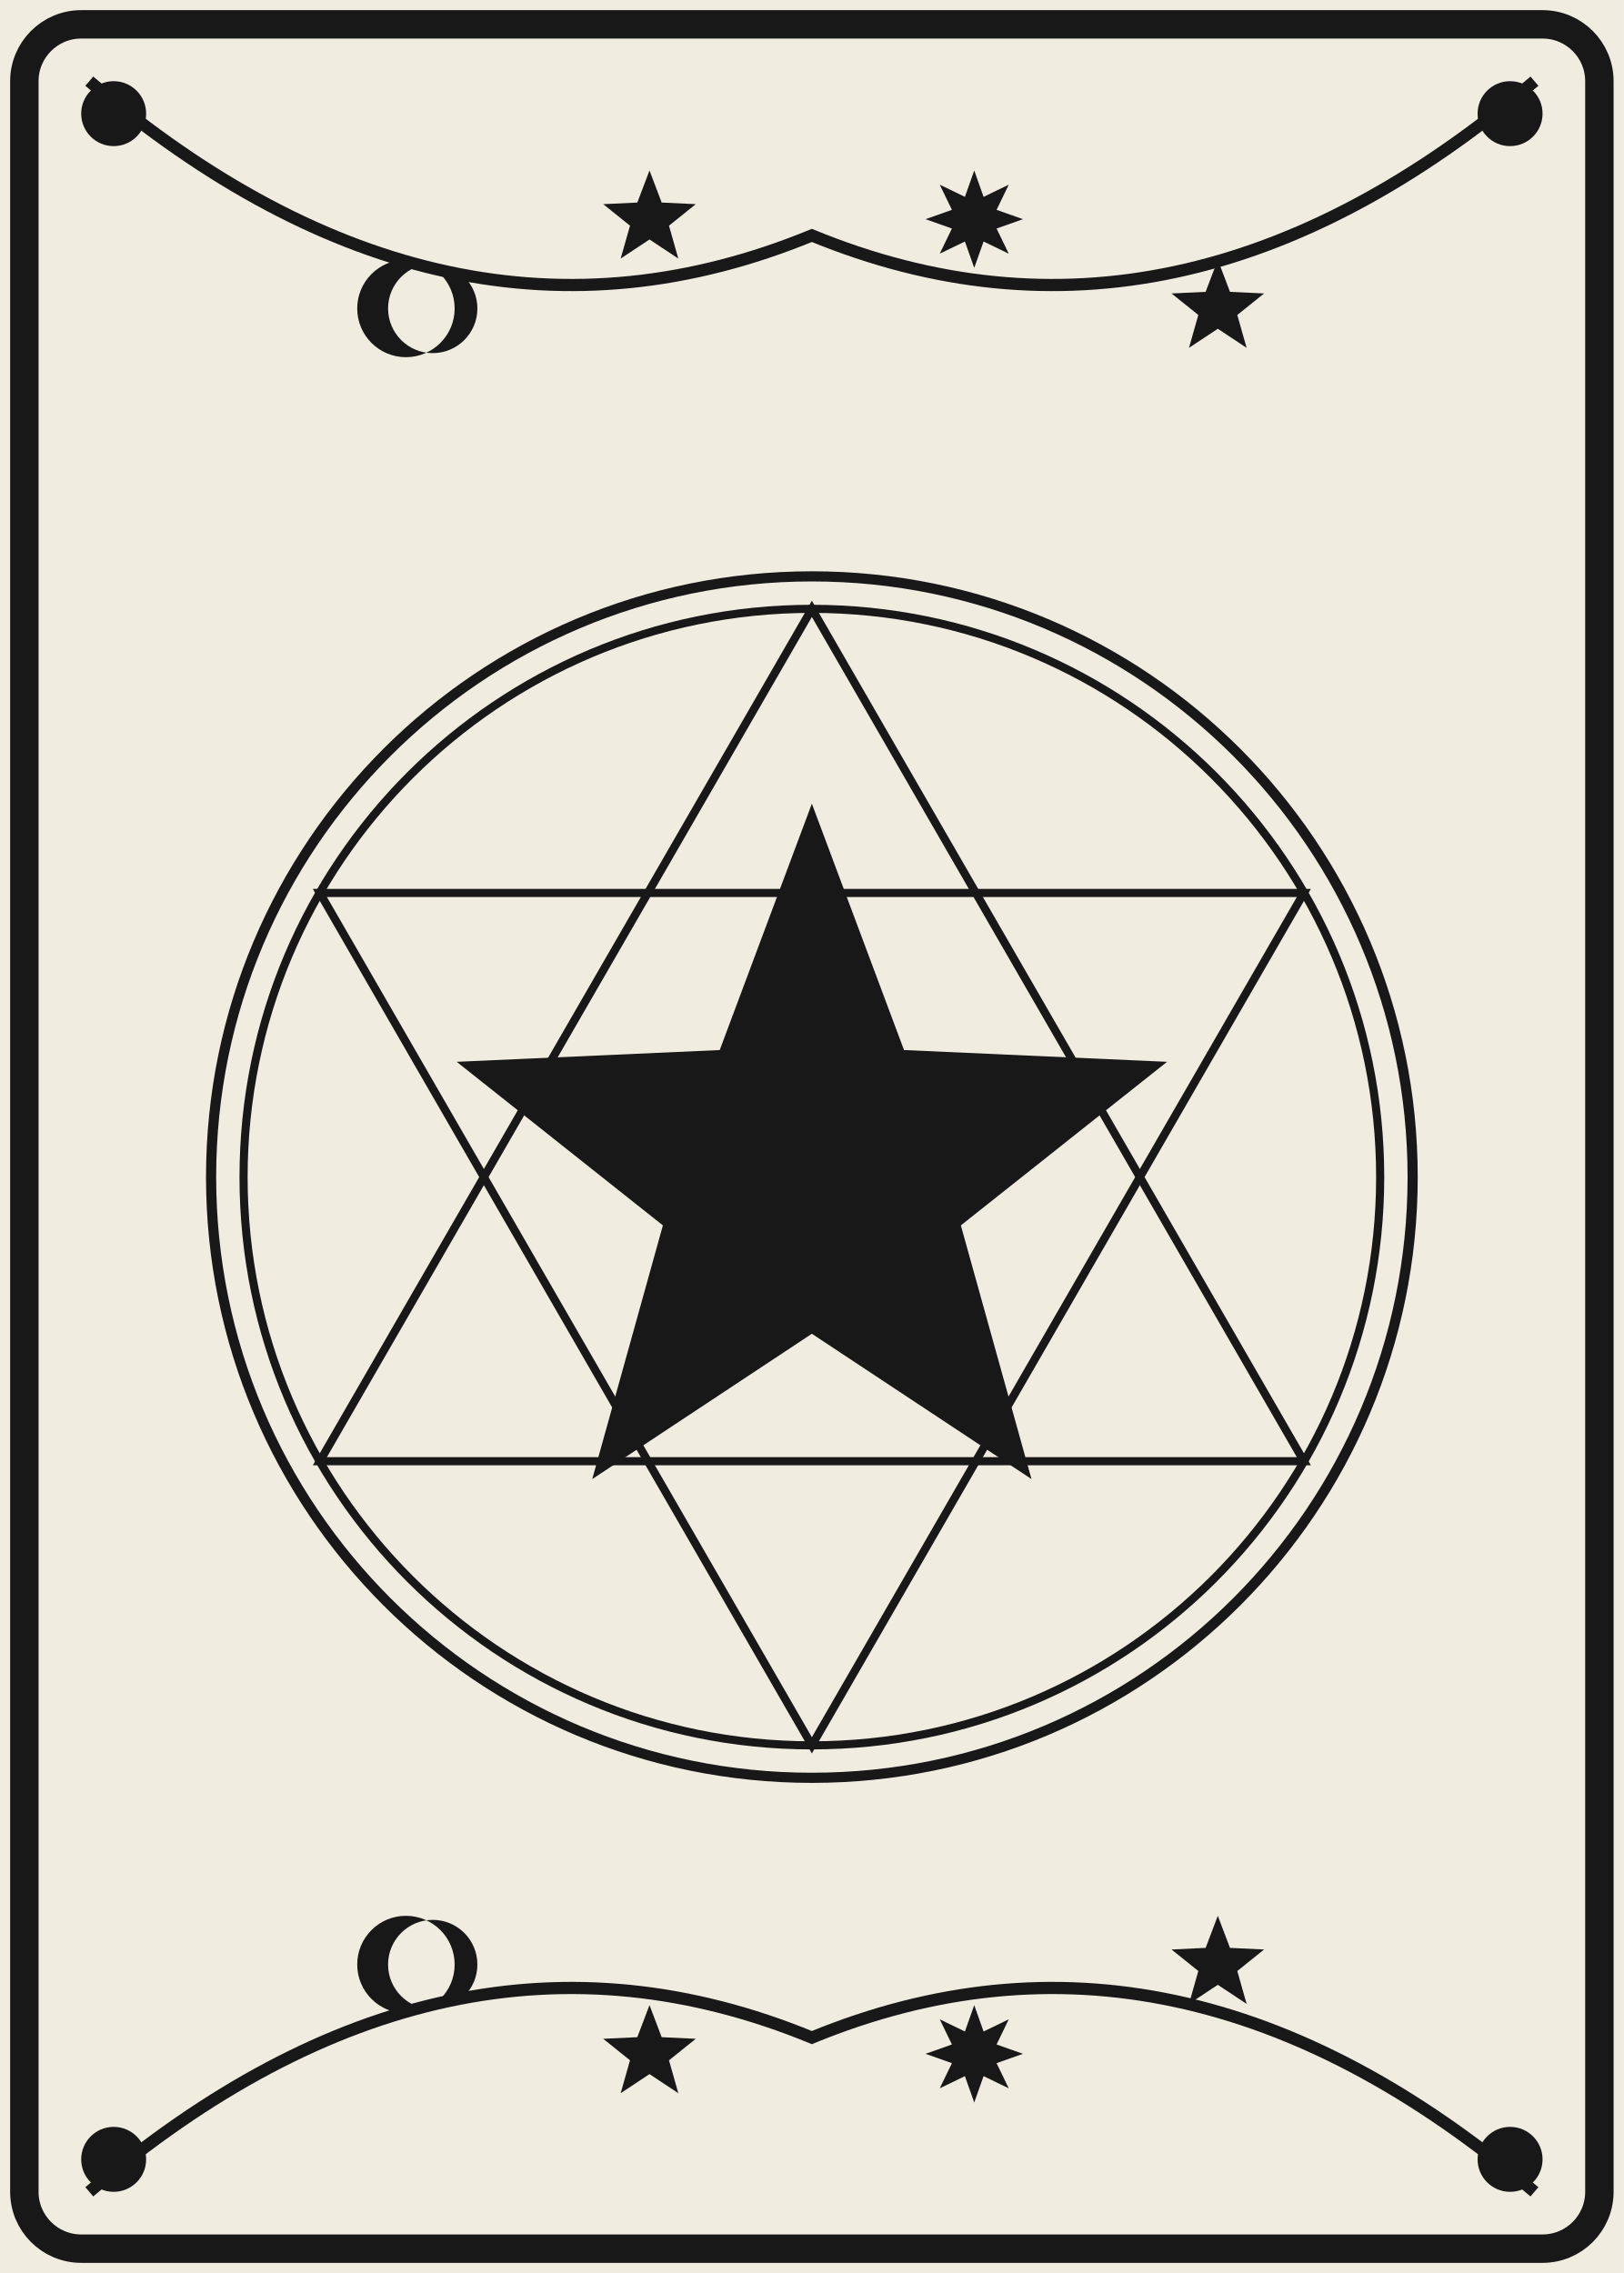
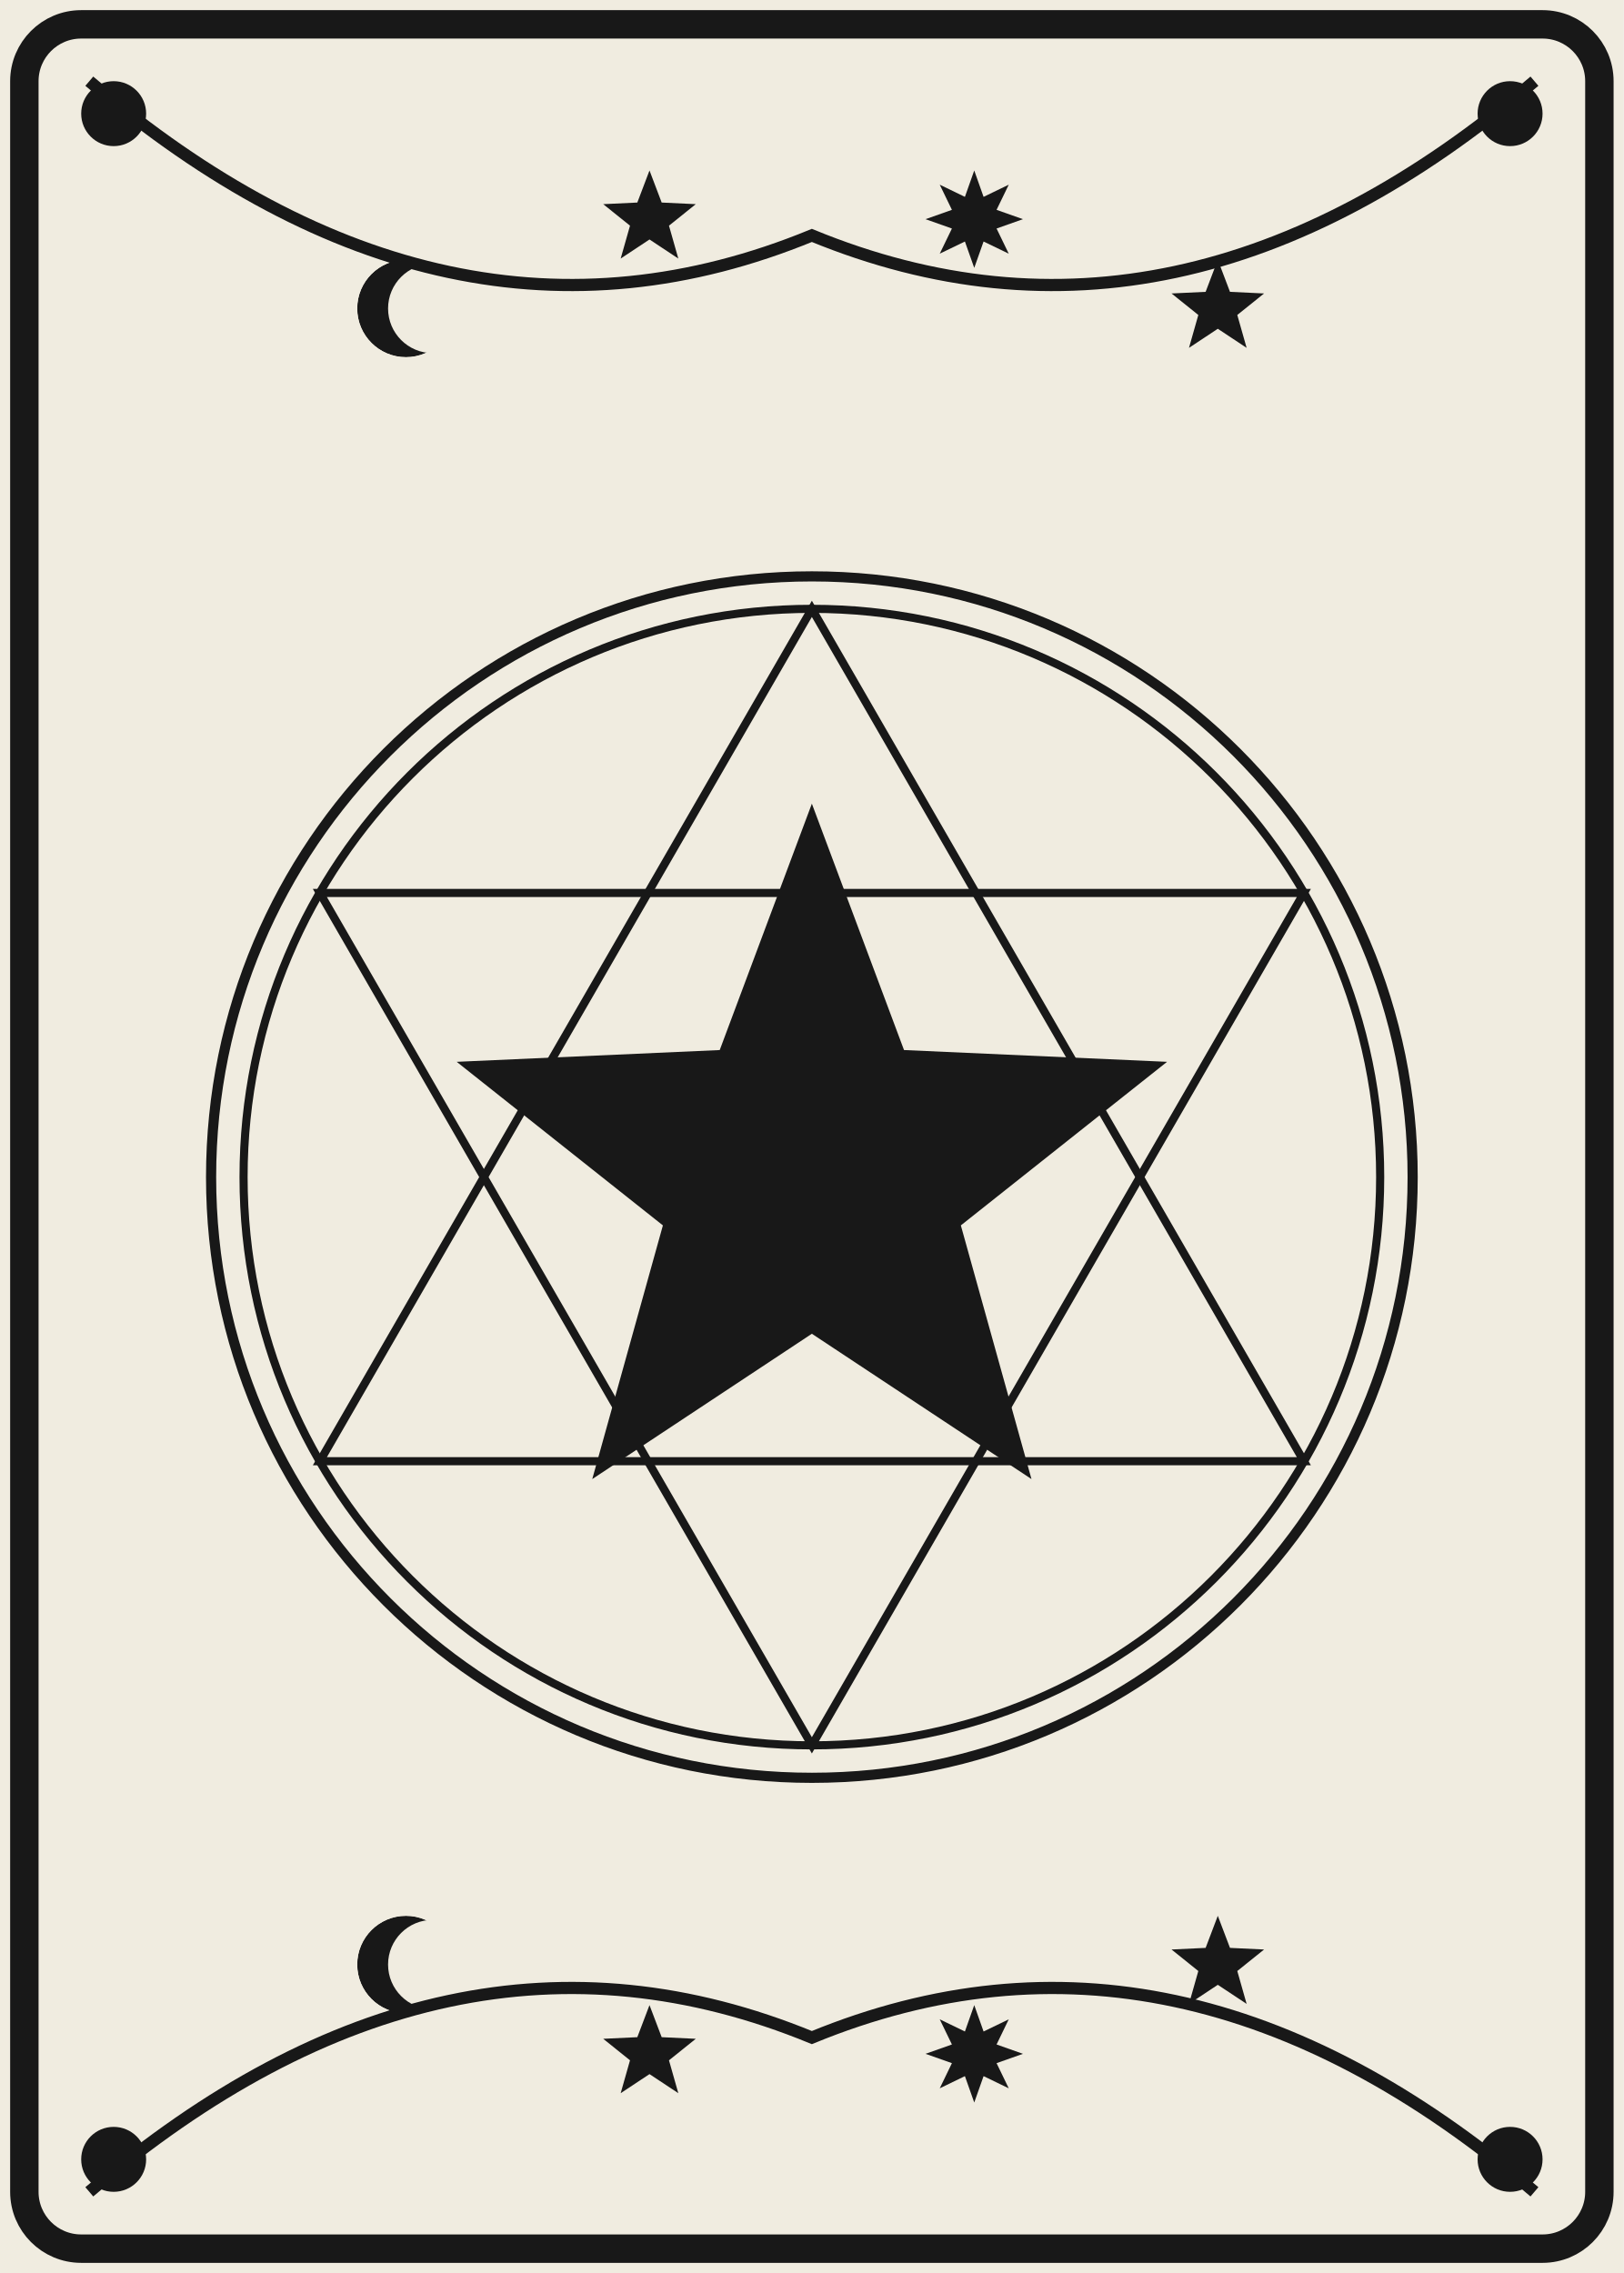
<svg xmlns="http://www.w3.org/2000/svg" viewBox="0 0 400 560" font-family="'Microsoft JhengHei','Noto Sans TC',sans-serif">
  <rect x="0" y="0" width="400" height="560" fill="#f0ece0" />
  <path d="M22,20 Q110,95 200,58 Q290,95 378,20" fill="none" stroke="#181818" stroke-width="3" />
  <path d="M22,540 Q110,465 200,502 Q290,465 378,540" fill="none" stroke="#181818" stroke-width="3" />
-   <path d="M88.0,76.0 A12.0,12.0 0 1,0 112.0,76.0 A12.0,12.0 0 1,0 88.0,76.0 Z M95.6,76.0 A11.0,11.0 0 1,0 117.6,76.0 A11.0,11.0 0 1,0 95.6,76.0 Z" fill="#181818" fill-rule="evenodd" />
+   <mask id="cres5" maskUnits="userSpaceOnUse">
+     <circle cx="100.0" cy="76.0" r="12.0" fill="white" />
+     <circle cx="106.6" cy="76.0" r="11.0" fill="black" />
+   </mask>
+   <circle cx="100.0" cy="76.0" r="12.0" fill="#181818" mask="url(#cres5)" />
  <polygon points="160.0,42.0 163.0,49.9 171.4,50.3 164.8,55.6 167.1,63.7 160.0,59.0 152.9,63.7 155.2,55.6 148.6,50.3 157.0,49.9" fill="#181818" stroke="none" stroke-width="0" />
  <polygon points="240.0,42.0 242.3,48.5 248.5,45.5 245.5,51.7 252.0,54.0 245.5,56.3 248.5,62.5 242.3,59.5 240.0,66.0 237.7,59.5 231.5,62.5 234.5,56.3 228.0,54.0 234.5,51.7 231.5,45.5 237.7,48.5" fill="#181818" stroke="none" stroke-width="0" />
  <polygon points="300.0,64.0 303.0,71.9 311.4,72.3 304.8,77.6 307.1,85.7 300.0,81.0 292.9,85.7 295.2,77.6 288.6,72.3 297.0,71.9" fill="#181818" stroke="none" stroke-width="0" />
-   <path d="M88.0,484.0 A12.0,12.0 0 1,0 112.0,484.0 A12.0,12.0 0 1,0 88.0,484.0 Z M95.6,484.0 A11.0,11.0 0 1,0 117.6,484.0 A11.0,11.0 0 1,0 95.6,484.0 Z" fill="#181818" fill-rule="evenodd" />
+   <mask id="cres6" maskUnits="userSpaceOnUse">
+     <circle cx="100.0" cy="484.0" r="12.0" fill="white" />
+     <circle cx="106.6" cy="484.0" r="11.0" fill="black" />
+   </mask>
+   <circle cx="100.0" cy="484.0" r="12.0" fill="#181818" mask="url(#cres6)" />
  <polygon points="160.0,494.0 163.0,501.9 171.4,502.3 164.8,507.6 167.1,515.7 160.0,511.0 152.9,515.7 155.2,507.6 148.6,502.3 157.0,501.9" fill="#181818" stroke="none" stroke-width="0" />
  <polygon points="240.0,494.0 242.3,500.5 248.5,497.5 245.5,503.7 252.0,506.0 245.5,508.3 248.5,514.5 242.3,511.5 240.0,518.0 237.7,511.5 231.5,514.5 234.5,508.3 228.0,506.0 234.5,503.7 231.5,497.5 237.7,500.5" fill="#181818" stroke="none" stroke-width="0" />
  <polygon points="300.0,472.0 303.0,479.9 311.4,480.3 304.8,485.6 307.1,493.7 300.0,489.0 292.9,493.7 295.2,485.6 288.6,480.3 297.0,479.9" fill="#181818" stroke="none" stroke-width="0" />
  <circle cx="28" cy="28" r="8" fill="#181818" />
  <circle cx="372" cy="28" r="8" fill="#181818" />
  <circle cx="28" cy="532" r="8" fill="#181818" />
  <circle cx="372" cy="532" r="8" fill="#181818" />
  <circle cx="200" cy="290" r="148" fill="none" stroke="#181818" stroke-width="2.5" />
  <circle cx="200" cy="290" r="140" fill="none" stroke="#181818" stroke-width="2" />
  <polygon points="200.0,150.0 321.2,360.0 78.8,360.0" fill="none" stroke="#181818" stroke-width="2" />
  <polygon points="321.2,220.0 200.0,430.0 78.8,220.0" fill="none" stroke="#181818" stroke-width="2" />
  <polygon points="200.0,198.0 222.7,258.7 287.5,261.6 236.7,301.9 254.1,364.4 200.0,328.6 145.9,364.4 163.3,301.9 112.5,261.6 177.3,258.7" fill="#181818" stroke="none" stroke-width="0" />
  <rect x="6" y="6" width="388" height="548" rx="14" fill="none" stroke="#181818" stroke-width="7" />
</svg>
